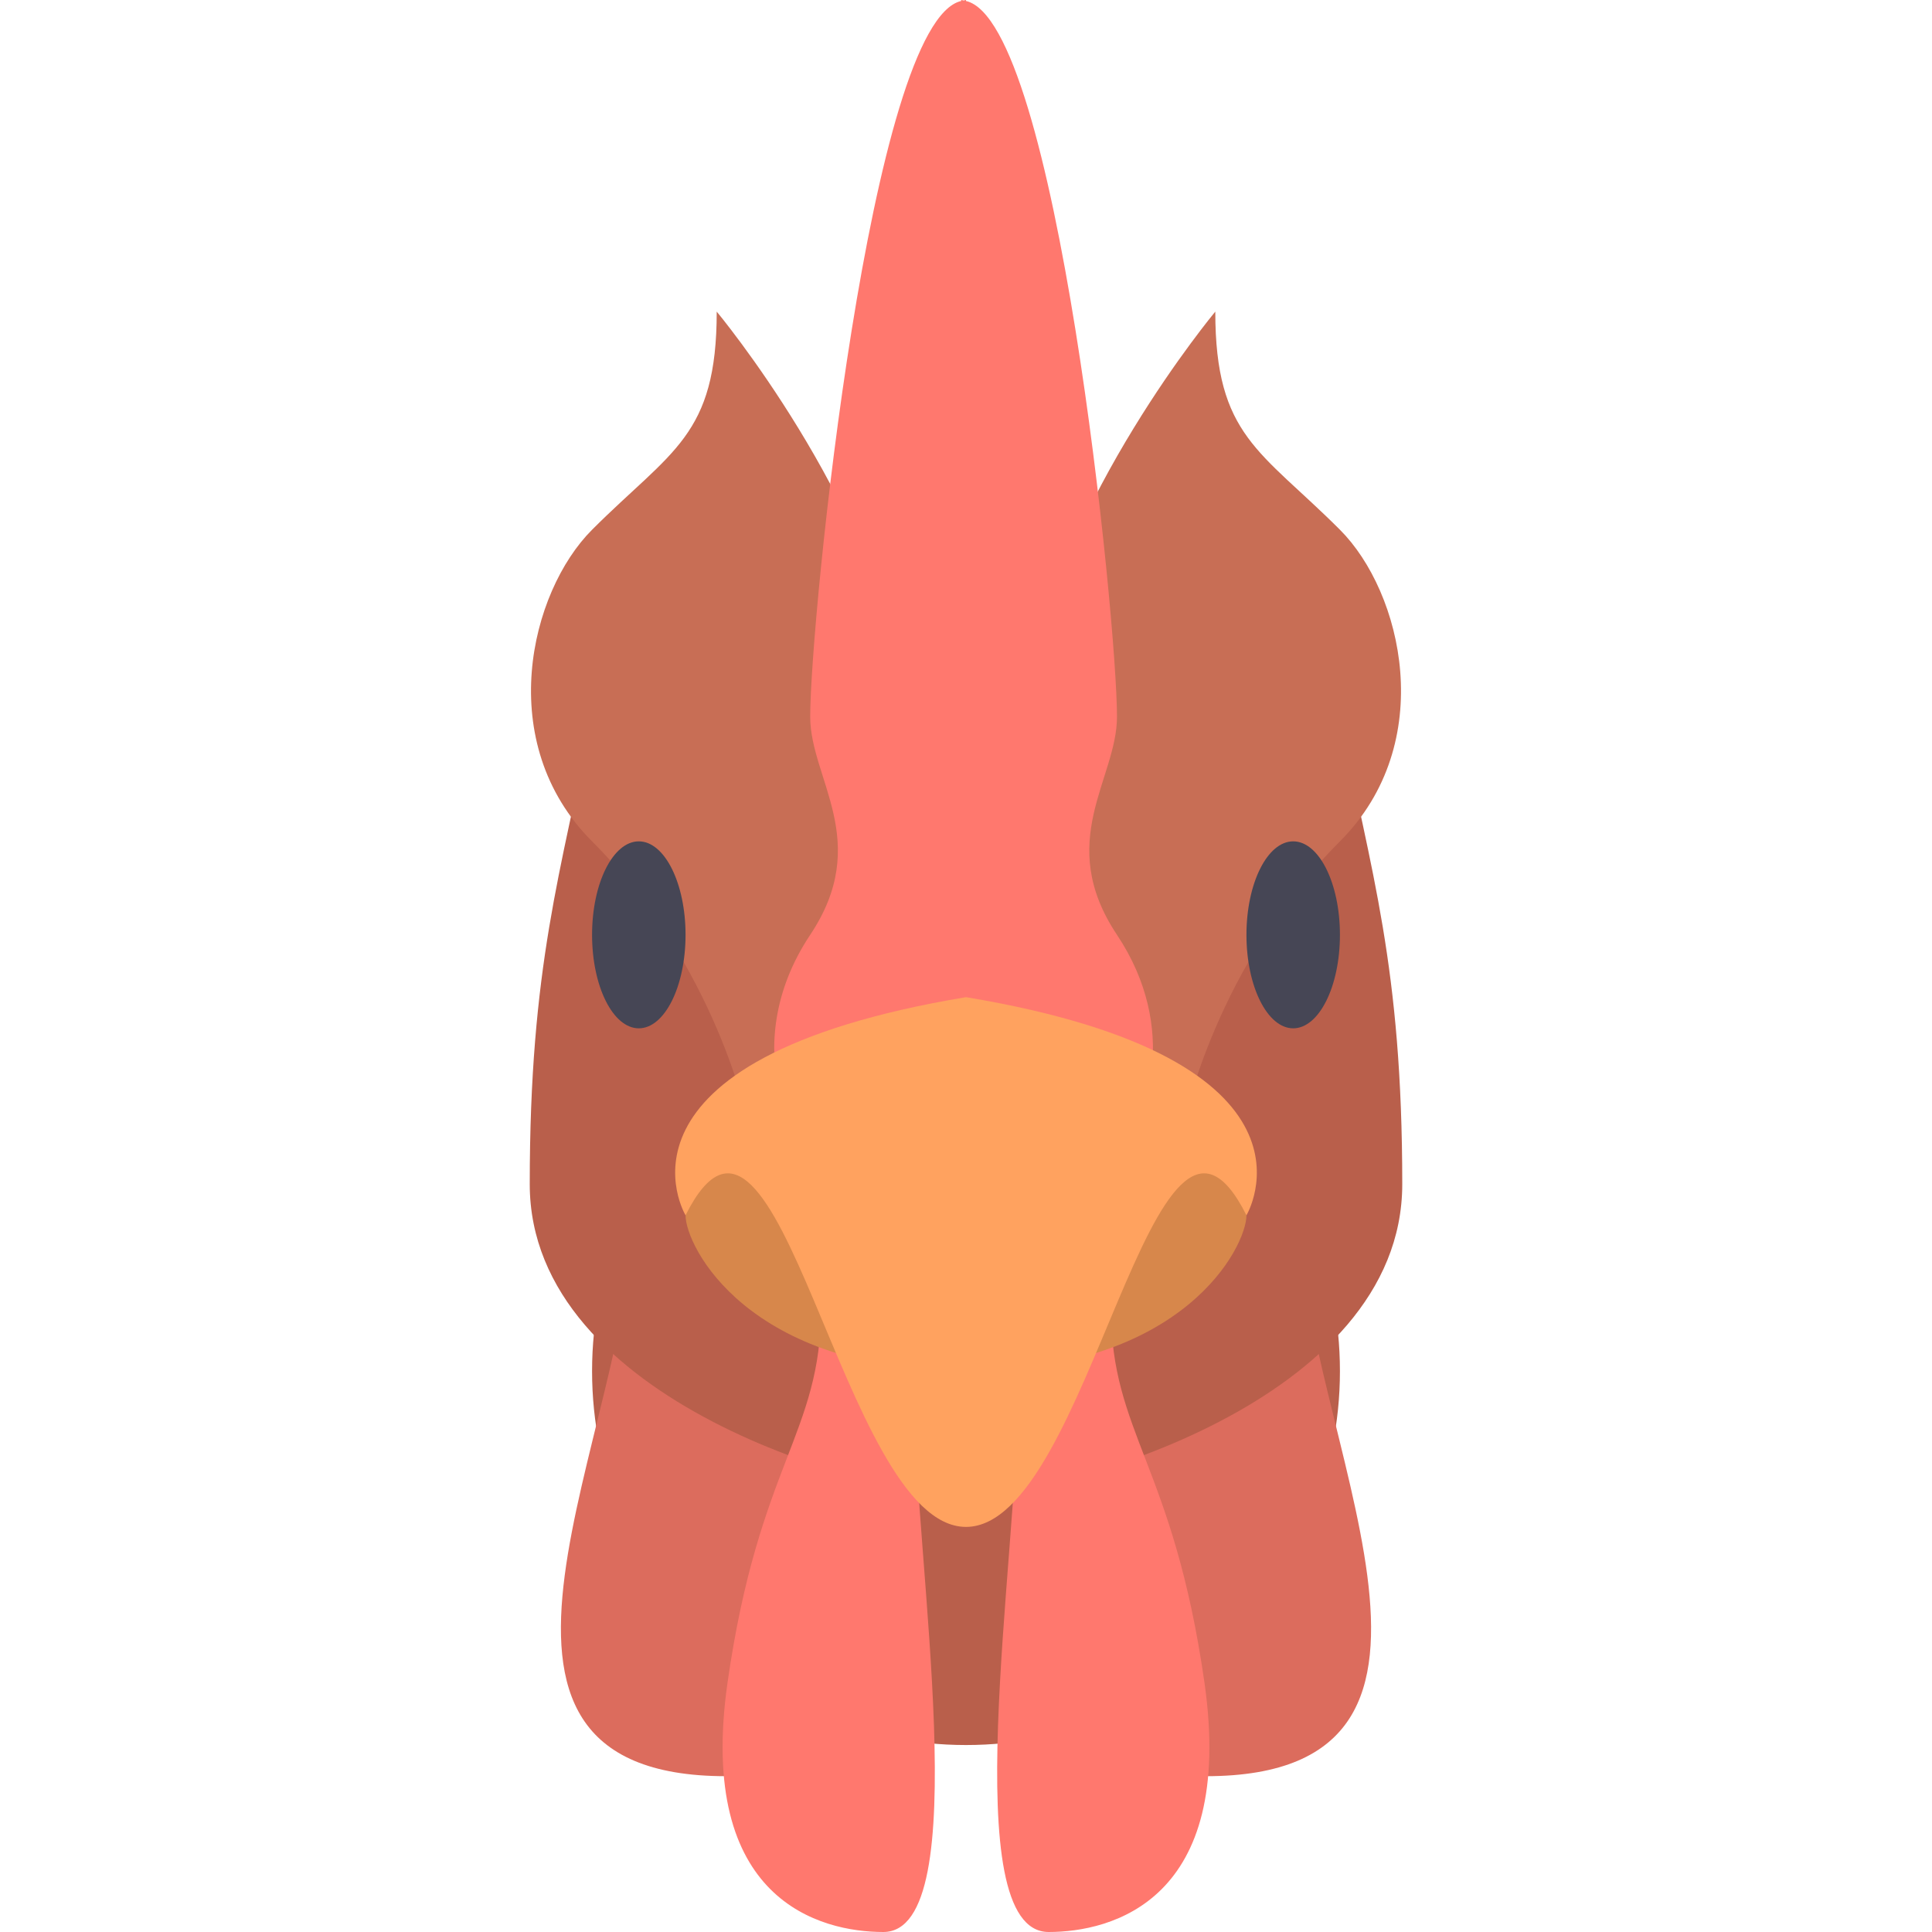
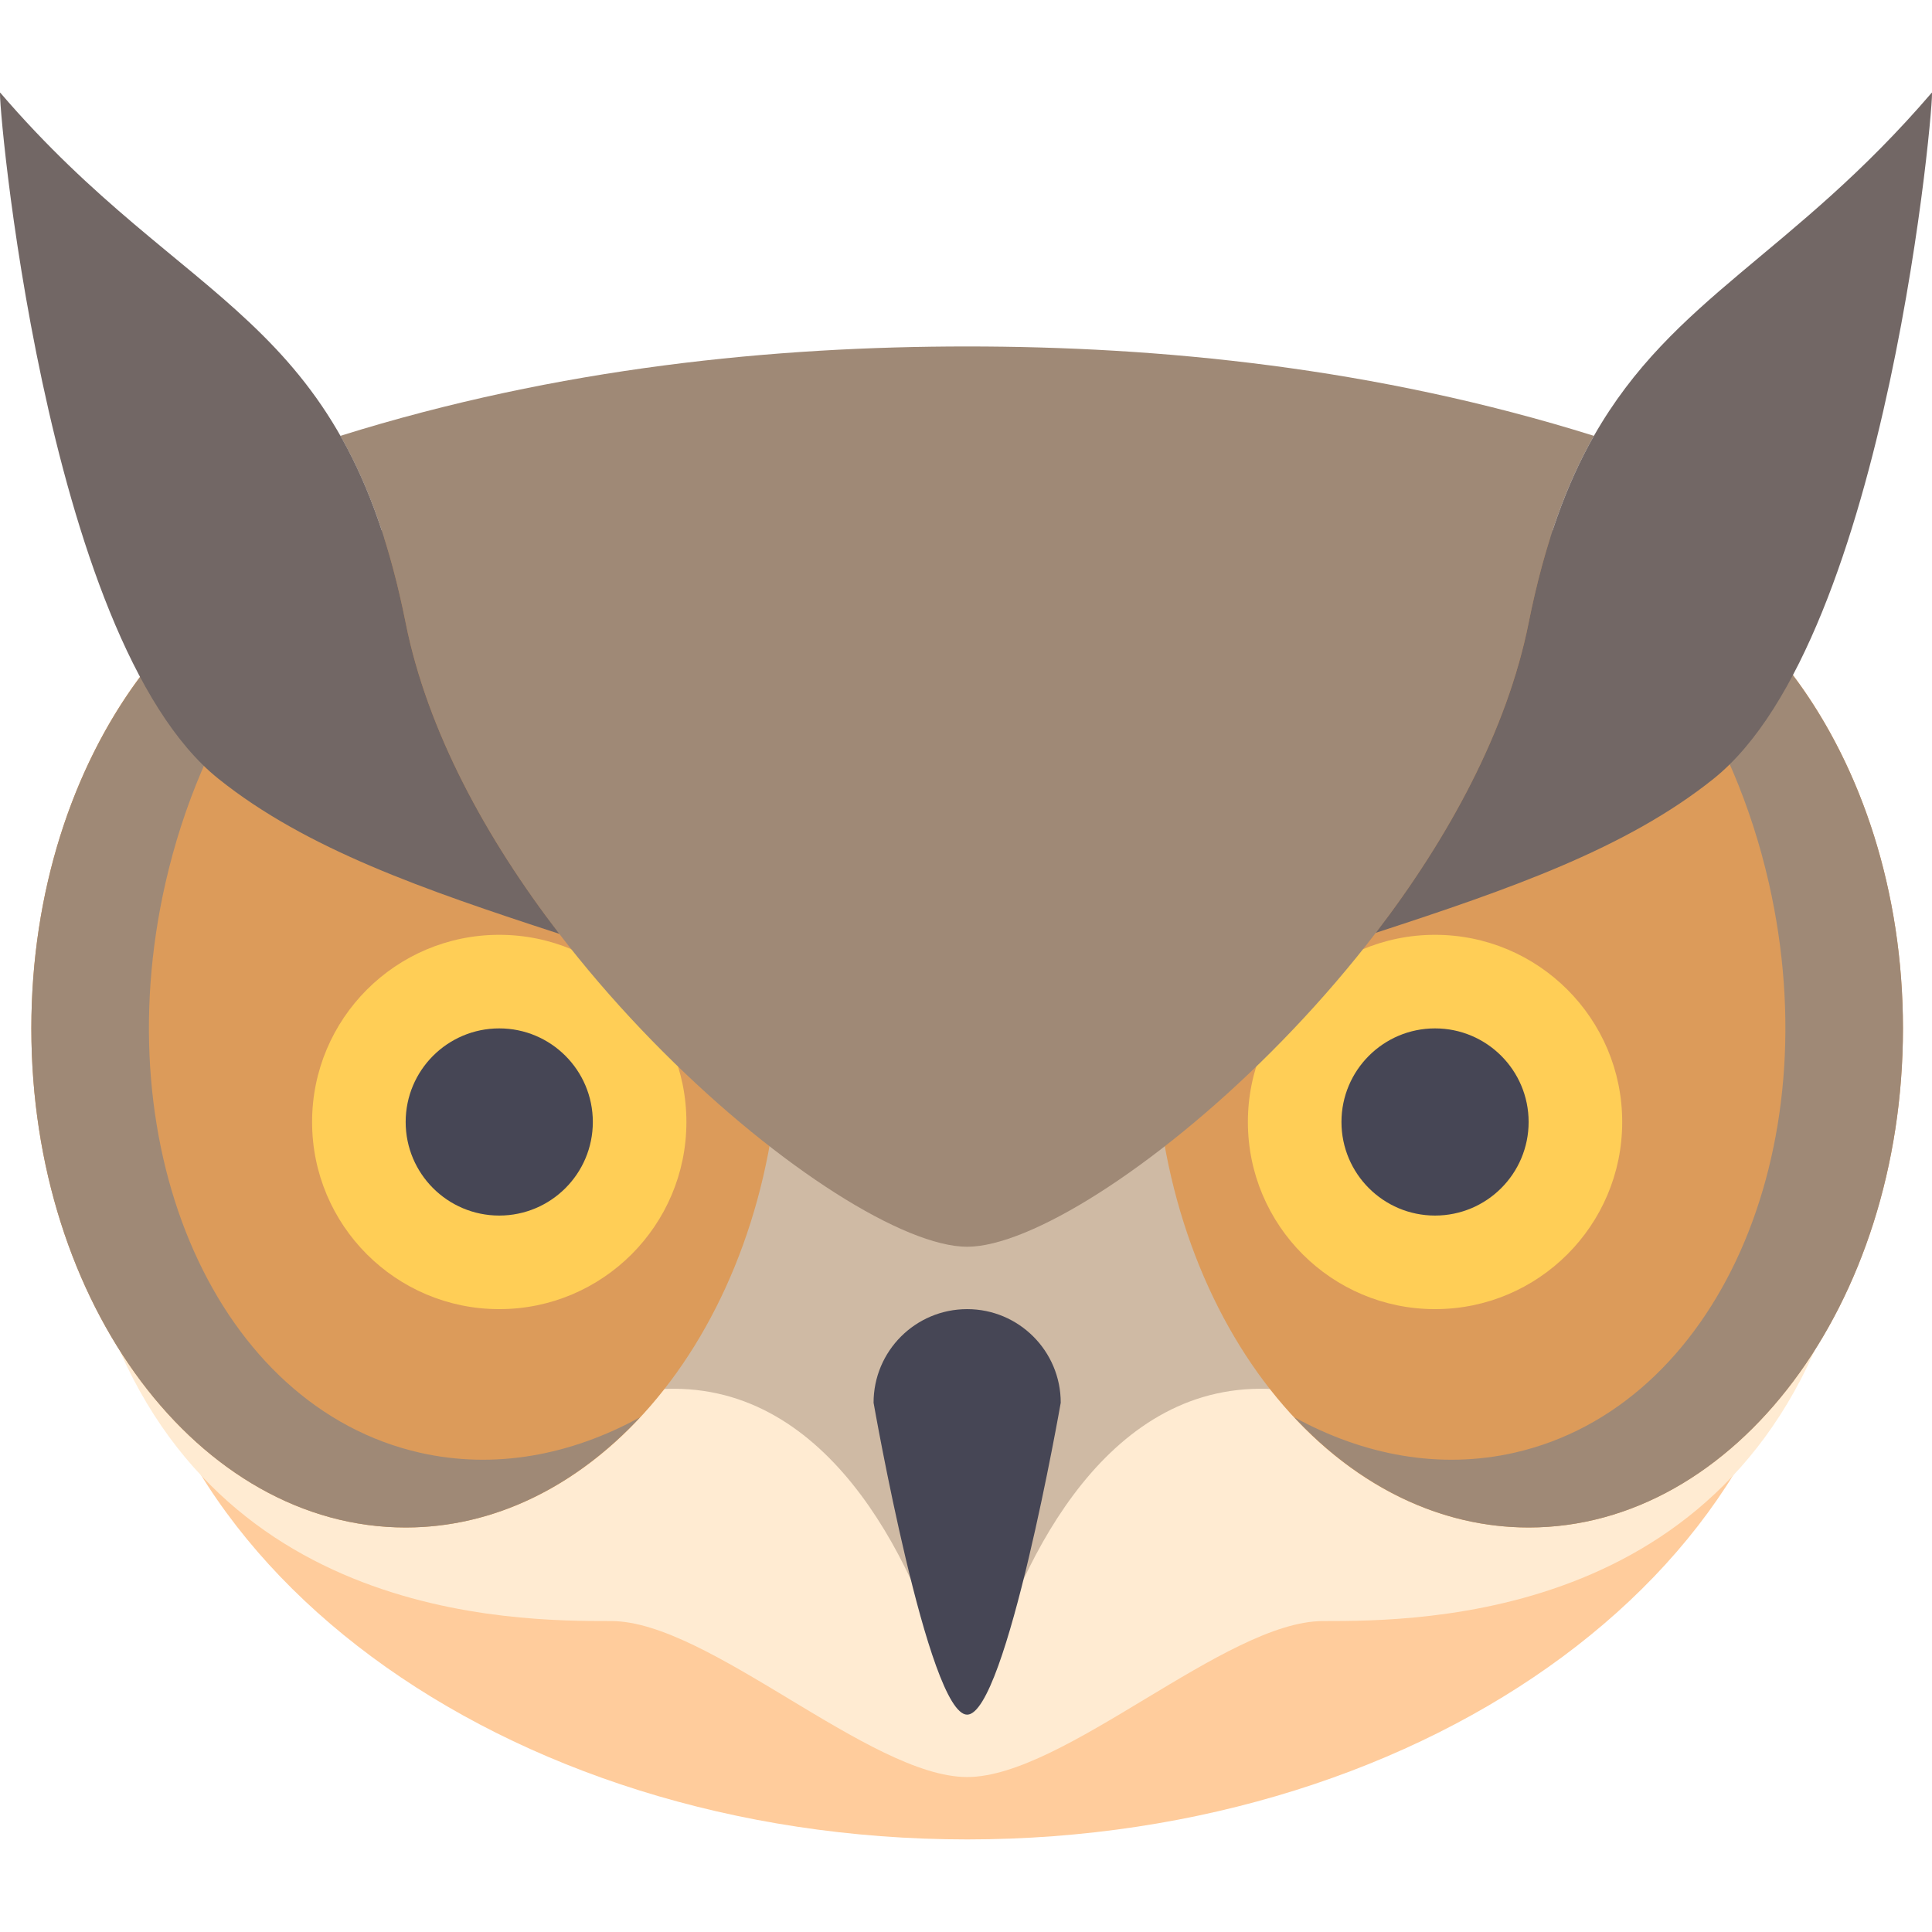
- <svg xmlns="http://www.w3.org/2000/svg" height="800px" width="800px" version="1.1" id="Layer_1" viewBox="0 0 512.001 512.001" xml:space="preserve">
-   <circle style="fill:#B95F4B;" cx="256.001" cy="363.356" r="99.097" />
+ <svg xmlns="http://www.w3.org/2000/svg" height="800px" width="800px" version="1.1" id="Layer_1" viewBox="0 0 511.999 511.999" xml:space="preserve">
+   <ellipse style="fill:#FFCC9C;" cx="256.303" cy="322.135" rx="223.196" ry="165.33" />
+   <path style="fill:#FFEBD2;" d="M307.742,264.268h-51.436H204.87L24.844,338.667c25.718,90.932,111.445,90.932,137.163,90.932  s68.581,41.333,94.299,41.333s68.581-41.333,94.299-41.333c25.718,0,111.445,0,137.163-90.932L307.742,264.268z" />
+   <path style="fill:#CFBAA4;" d="M157.109,280.801v90.932c49.388-16.463,76.919,25.36,89.848,60.175c3.186,8.579,15.514,8.579,18.7,0  c12.929-34.815,40.46-76.638,89.848-60.175v-90.932L157.109,280.801L157.109,280.801z" />
+   <ellipse style="fill:#DC9B5A;" cx="107.506" cy="272.536" rx="99.198" ry="132.264" />
+   <path style="fill:#9F8976;" d="M111.194,384.961c-53.417-12.17-83.565-79.774-67.337-150.996  c9.488-41.642,32.766-75.18,61.11-93.523c-53.599,1.816-96.655,60.191-96.655,132.093c0,73.047,44.412,132.264,99.198,132.264  c23.522,0,45.098-10.969,62.102-29.21C151.186,385.701,130.986,389.471,111.194,384.961z" />
+   <ellipse style="fill:#DC9B5A;" cx="405.1" cy="272.536" rx="99.198" ry="132.264" />
+   <path style="fill:#9F8976;" d="M401.42,384.961c53.417-12.17,83.565-79.774,67.337-150.996c-9.488-41.642-32.766-75.18-61.11-93.523  c53.599,1.816,96.655,60.191,96.655,132.093c0,73.047-44.412,132.264-99.198,132.264c-23.522,0-45.098-10.969-62.102-29.21  C361.427,385.701,381.627,389.471,401.42,384.961z" />
+   <circle style="fill:#FFCE56;" cx="380.301" cy="297.335" r="49.599" />
+   <circle style="fill:#464655;" cx="380.301" cy="297.335" r="24.8" />
+   <circle style="fill:#FFCE56;" cx="132.305" cy="297.335" r="49.599" />
  <g>
-     <path style="fill:#DC6C5D;" d="M319.568,470.711c81.032,0,24.774-92.372,24.774-148.645l-49.548,8.258v140.387H319.568z" />
-     <path style="fill:#DC6C5D;" d="M192.432,470.711c-81.032,0-24.774-92.372-24.774-148.645l49.548,8.258v140.387H192.432z" />
+     <path style="fill:#464655;" d="M281.106,371.733c0-13.697-11.103-24.8-24.8-24.8c-13.697,0-24.8,11.103-24.8,24.8   c0,0,14.466,82.665,24.8,82.665C266.639,454.398,281.106,371.733,281.106,371.733z" />
+     <circle style="fill:#464655;" cx="132.305" cy="297.335" r="24.8" />
  </g>
-   <path style="fill:#B95F4B;" d="M355.098,189.936h-99.097h-99.097c-8.258,41.29-16.516,66.065-16.516,123.871  s90.839,82.581,115.613,82.581c24.774,0,115.613-24.774,115.613-82.581S363.356,231.226,355.098,189.936z" />
+   <path style="fill:#9F8976;" d="M256.306,91.814c-50.852,0-108.09,5.526-166.099,23.69c7.204,12.684,13.07,28.407,17.303,49.567  C124.043,247.736,223.241,330.4,256.307,330.4s132.264-82.664,148.797-165.329c4.232-21.16,10.098-36.882,17.303-49.567  C364.396,97.34,307.159,91.814,256.306,91.814z" />
  <g>
-     <path style="fill:#FF786E;" d="M242.349,371.614c0,41.29,16.516,140.387-8.258,140.387c-16.548,0-49.548-8.258-41.29-66.065   c8.258-57.807,24.774-66.065,24.774-99.097h24.774C242.349,346.839,242.349,365.42,242.349,371.614z" />
-     <path style="fill:#FF786E;" d="M269.651,371.614c0,41.29-16.516,140.387,8.258,140.387c16.548,0,49.548-8.258,41.29-66.065   s-24.774-66.065-24.774-99.097h-24.774C269.651,346.839,269.651,365.42,269.651,371.614z" />
+     <path style="fill:#726765;" d="M0.045,24.54c-0.897-1.047,11.318,144.625,57.866,181.863c23.243,18.594,54.33,29.346,90.318,41.077   c-19.361-25.186-34.996-53.794-40.719-82.41C90.977,82.405,49.644,82.405,0.045,24.54z" />
+     <path style="fill:#726765;" d="M511.954,24.54c-36.853,42.995-68.605,54.216-89.549,90.964l0,0   c-7.204,12.684-13.07,28.407-17.303,49.567c-5.702,28.51-21.239,57.019-40.502,82.138c35.634-11.625,66.425-22.355,89.487-40.806   C500.637,169.164,512.851,23.493,511.954,24.54z" />
  </g>
-   <path style="fill:#C86E55;" d="M355.098,140.387c-21.054-21.054-33.032-24.774-33.032-57.807c0,0-41.29,49.548-49.548,99.097  h-33.032c-8.258-49.548-49.548-99.097-49.548-99.097c0,33.032-11.978,36.753-33.032,57.807c-16.516,16.516-26.114,56.467,0,82.581  c33.032,33.032,41.29,74.323,41.29,74.323h57.807h57.807c0,0,8.258-41.29,41.29-74.323  C381.212,196.853,371.614,156.904,355.098,140.387z" />
-   <path style="fill:#FF786E;" d="M296.013,247.742c-16.516-24.774,0-41.29,0-57.807c0-25.661-15.954-184.171-40.012-189.674V0  c-0.215,0-0.424,0.106-0.639,0.131C255.148,0.106,254.937,0,254.723,0v0.261c-24.06,5.505-40.012,164.014-40.012,189.675  c0,16.516,16.516,33.032,0,57.807c-9.999,15-10.918,30-8.253,41.334c1.736,7.386,4.995,13.214,8.253,16.473h40.012h1.278h40.012  C304.271,297.291,312.529,272.517,296.013,247.742z" />
-   <g>
-     <ellipse style="fill:#464655;" cx="169.291" cy="247.742" rx="12.387" ry="24.774" />
-     <ellipse style="fill:#464655;" cx="342.71" cy="247.742" rx="12.387" ry="24.774" />
-   </g>
-   <path style="fill:#D7874B;" d="M181.678,305.549v16.516c0,8.258,16.516,41.29,74.323,41.29s74.323-33.032,74.323-41.29v-16.516  H181.678z" />
-   <path style="fill:#FFA25F;" d="M256.001,264.259c-99.097,16.516-74.323,57.807-74.323,57.807  c24.774-49.548,41.29,82.581,74.323,82.581s49.548-132.129,74.323-82.581C330.323,322.065,355.098,280.775,256.001,264.259z" />
</svg>
